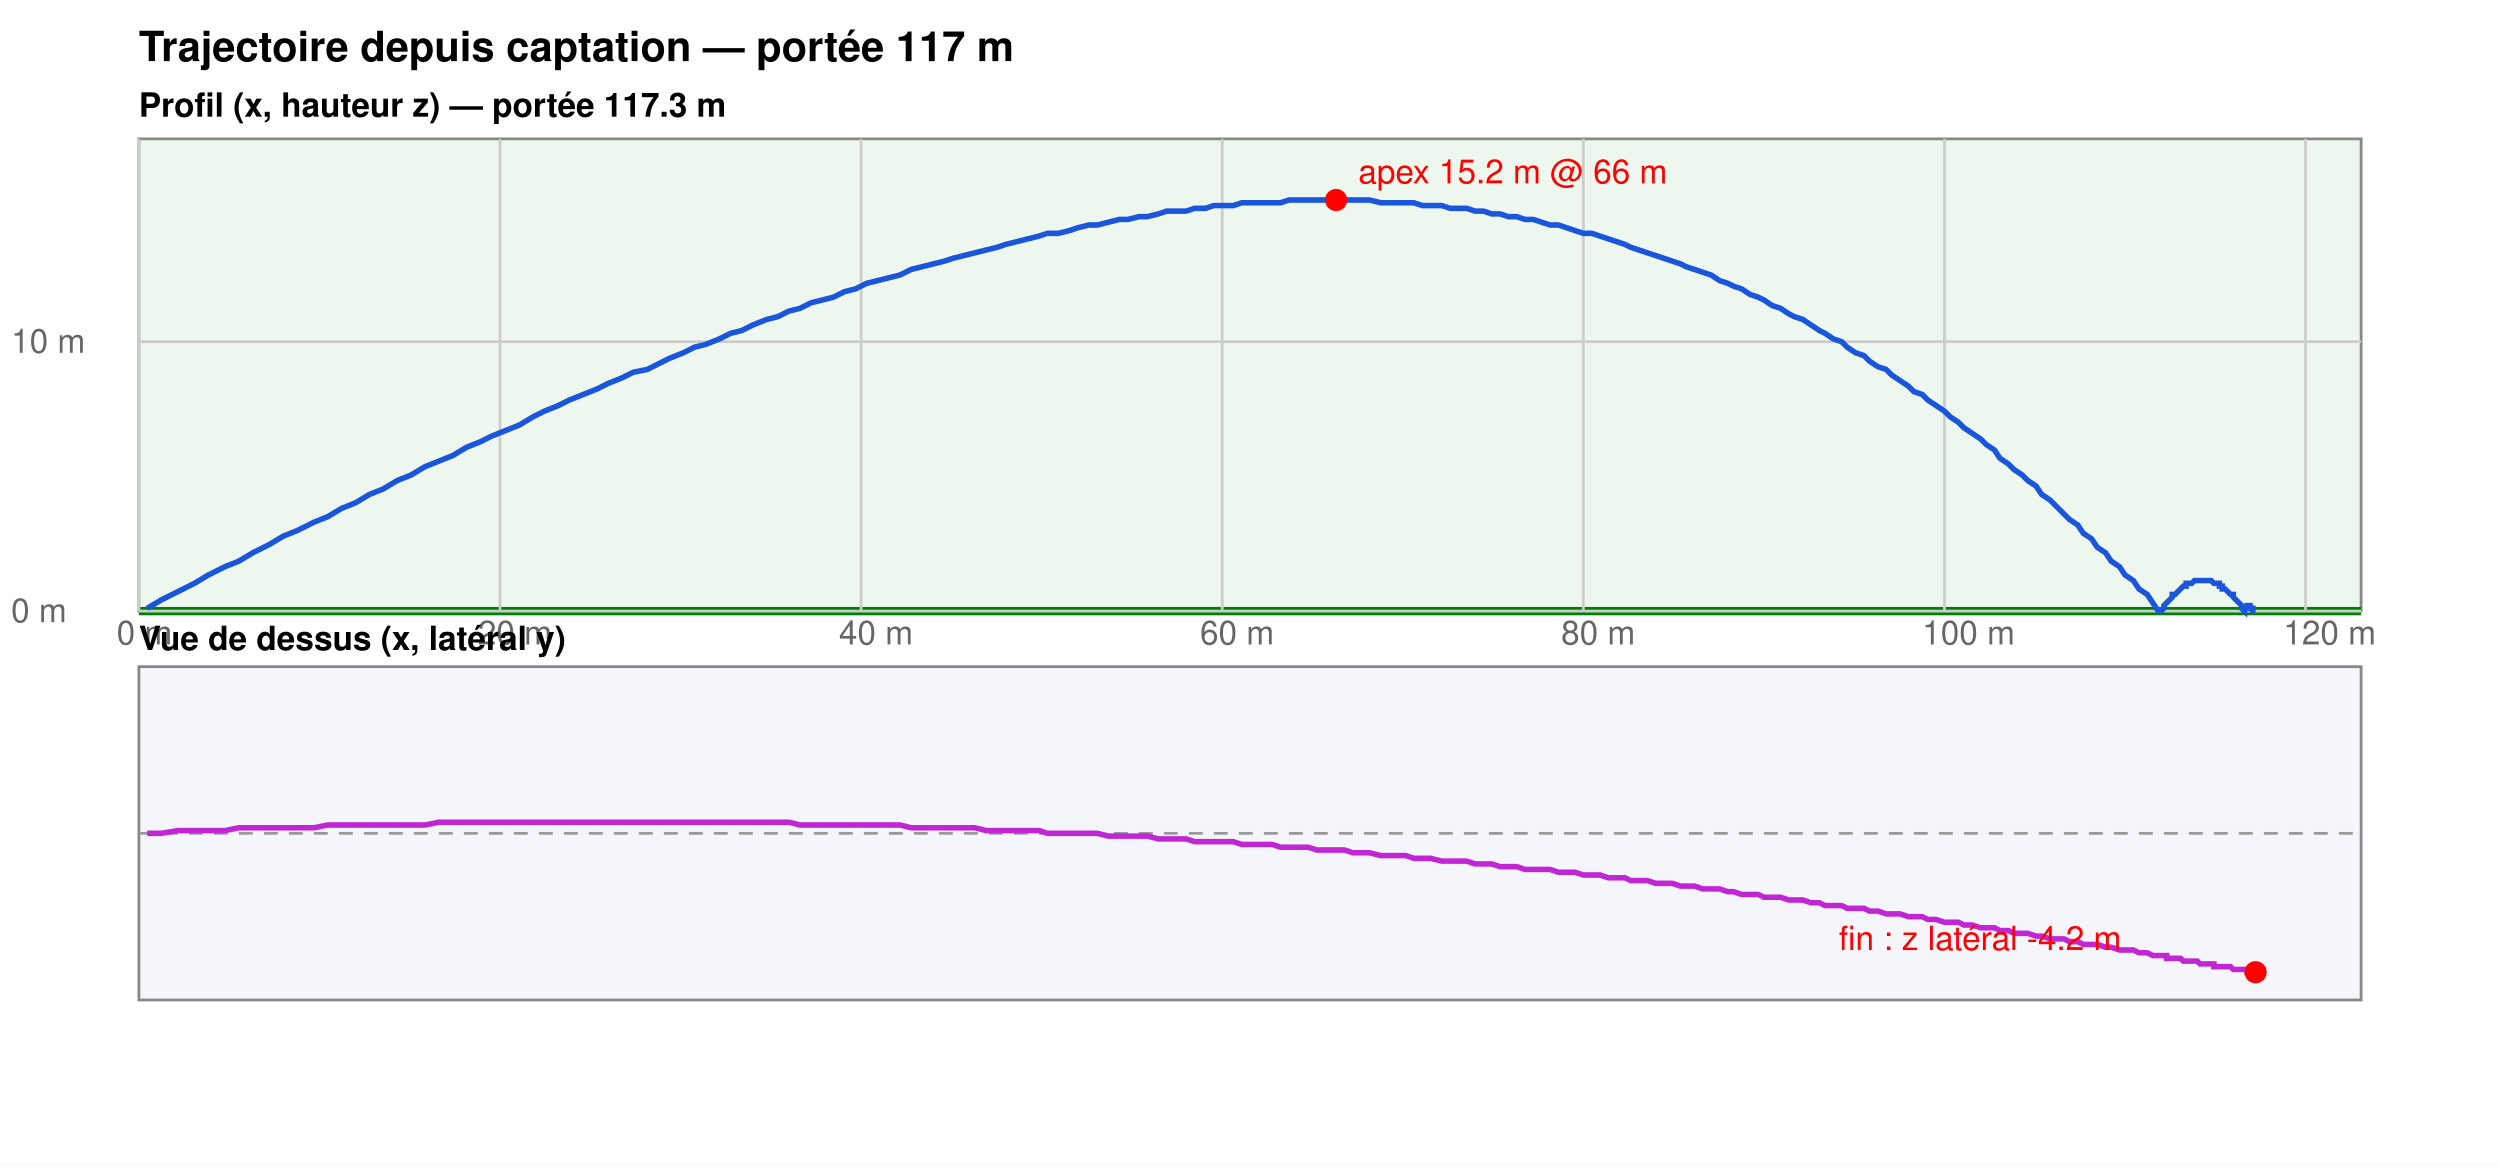
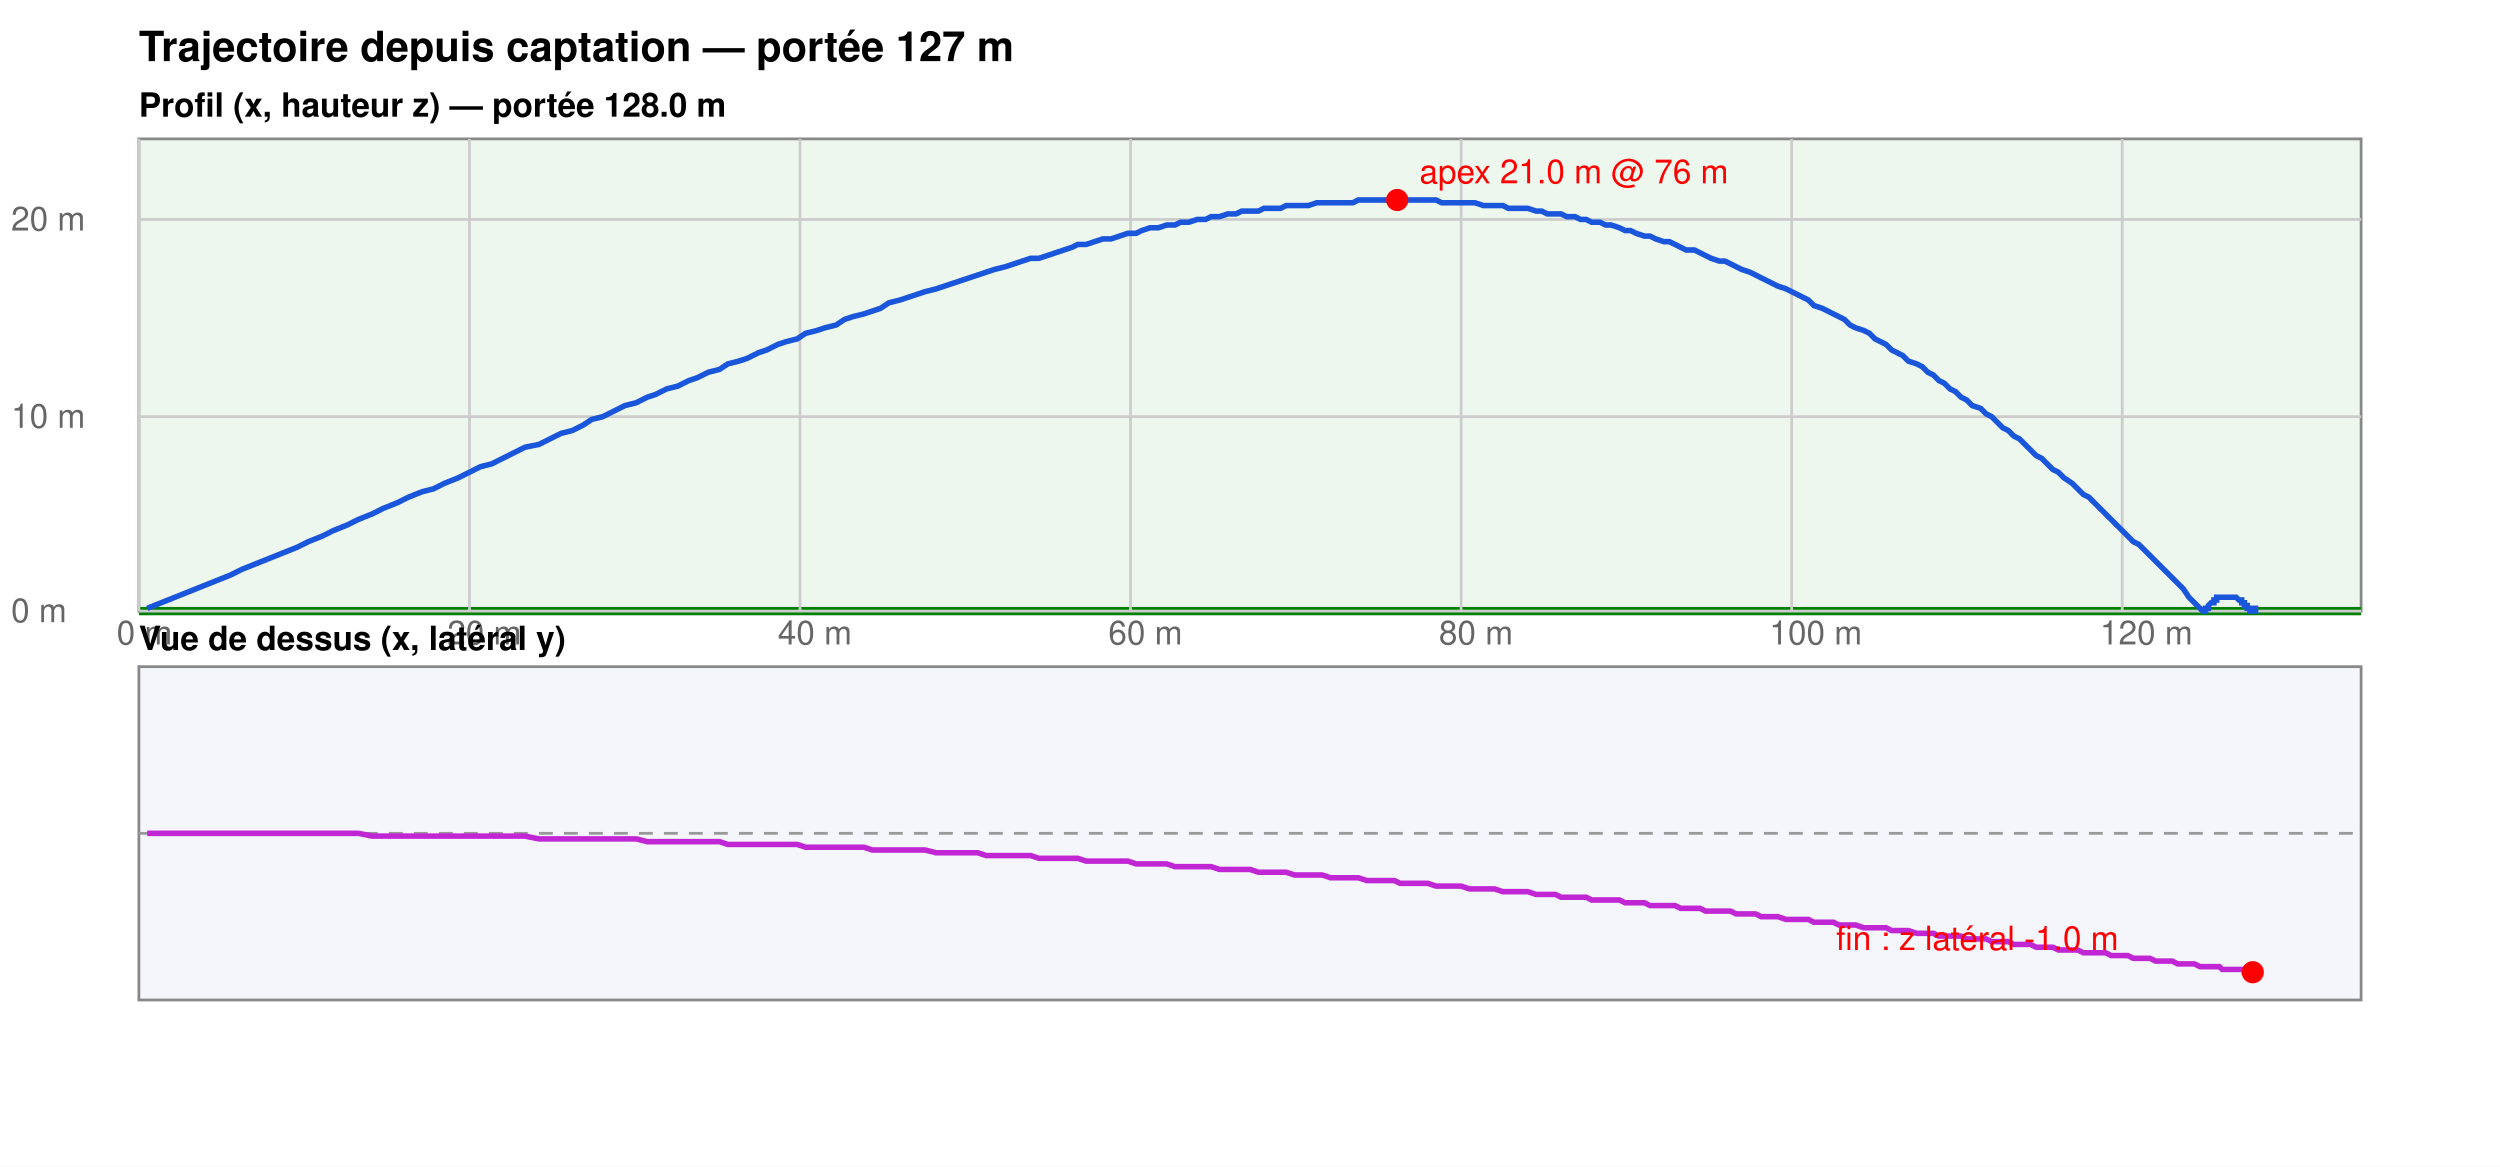
<svg xmlns="http://www.w3.org/2000/svg" width="900" height="420" font-family="Helvetica" font-size="12">
  <rect width="900" height="420" fill="white" />
-   <text x="50" y="22" font-size="15" font-weight="bold">Trajectoire depuis captation — portée 117 m</text>
+   <text x="50" y="22" font-size="15" font-weight="bold">Trajectoire depuis captation — portée 127 m</text>
  <rect x="50" y="50" width="800" height="170" fill="#eef7ee" stroke="#888" />
  <line x1="50" y1="220" x2="850" y2="220" stroke="green" stroke-width="3" />
  <line x1="50" y1="220" x2="50" y2="50" stroke="#ccc" />
  <text x="42" y="232" fill="#666">0 m</text>
-   <line x1="180" y1="220" x2="180" y2="50" stroke="#ccc" />
-   <text x="172" y="232" fill="#666">20 m</text>
-   <line x1="310" y1="220" x2="310" y2="50" stroke="#ccc" />
-   <text x="302" y="232" fill="#666">40 m</text>
-   <line x1="440" y1="220" x2="440" y2="50" stroke="#ccc" />
-   <text x="432" y="232" fill="#666">60 m</text>
-   <line x1="570" y1="220" x2="570" y2="50" stroke="#ccc" />
-   <text x="562" y="232" fill="#666">80 m</text>
-   <line x1="700" y1="220" x2="700" y2="50" stroke="#ccc" />
-   <text x="692" y="232" fill="#666">100 m</text>
-   <line x1="830" y1="220" x2="830" y2="50" stroke="#ccc" />
-   <text x="822" y="232" fill="#666">120 m</text>
+   <line x1="169" y1="220" x2="169" y2="50" stroke="#ccc" />
+   <text x="161" y="232" fill="#666">20 m</text>
+   <line x1="288" y1="220" x2="288" y2="50" stroke="#ccc" />
+   <text x="280" y="232" fill="#666">40 m</text>
+   <line x1="407" y1="220" x2="407" y2="50" stroke="#ccc" />
+   <text x="399" y="232" fill="#666">60 m</text>
+   <line x1="526" y1="220" x2="526" y2="50" stroke="#ccc" />
+   <text x="518" y="232" fill="#666">80 m</text>
+   <line x1="645" y1="220" x2="645" y2="50" stroke="#ccc" />
+   <text x="637" y="232" fill="#666">100 m</text>
+   <line x1="764" y1="220" x2="764" y2="50" stroke="#ccc" />
+   <text x="756" y="232" fill="#666">120 m</text>
  <line x1="50" y1="220" x2="850" y2="220" stroke="#ccc" />
  <text x="4" y="224" fill="#666">0 m</text>
-   <line x1="50" y1="123" x2="850" y2="123" stroke="#ccc" />
-   <text x="4" y="127" fill="#666">10 m</text>
-   <polyline fill="none" stroke="#1a56db" stroke-width="2" points="53,219 58,216 64,213 70,210 75,207 81,204 86,202 91,199 97,196 102,193 107,191 113,188 118,186 123,183 128,181 133,178 138,176 143,173 148,171 153,168 158,166 163,164 168,161 173,159 177,157 182,155 187,153 192,150 196,148 201,146 205,144 210,142 215,140 219,138 224,136 228,134 233,133 237,131 241,129 246,127 250,125 254,124 259,122 263,120 267,119 271,117 276,115 280,114 284,112 288,111 292,109 296,108 300,107 304,105 308,104 312,102 316,101 320,100 324,99 328,97 332,96 336,95 340,94 343,93 347,92 351,91 355,90 359,89 362,88 366,87 370,86 374,85 377,84 381,84 385,83 388,82 392,81 395,81 399,80 403,79 406,79 410,78 413,78 417,77 420,76 424,76 427,76 430,75 434,75 437,74 441,74 444,74 447,73 451,73 454,73 458,73 461,73 464,72 467,72 471,72 474,72 477,72 481,72 484,72 487,72 490,72 493,72 497,73 500,73 503,73 506,73 509,73 512,74 515,74 519,74 522,75 525,75 528,75 531,76 534,76 537,77 540,77 543,78 546,78 549,79 552,79 555,80 558,81 561,81 564,82 567,83 570,84 573,84 576,85 579,86 582,87 585,88 587,89 590,90 593,91 596,92 599,93 602,94 605,95 607,96 610,97 613,98 616,99 619,101 622,102 624,103 627,104 630,106 633,107 635,108 638,110 641,111 644,113 646,114 649,115 652,117 655,119 657,120 660,122 663,123 665,125 668,127 671,128 673,130 676,132 679,133 681,135 684,137 687,139 689,141 692,142 694,144 697,146 700,148 702,150 705,152 707,154 710,156 713,158 715,160 718,162 720,165 723,167 725,169 728,171 730,173 733,175 735,178 738,180 740,182 743,185 745,187 748,189 750,192 753,194 755,197 758,199 760,202 763,204 765,207 768,209 770,212 773,214 775,217 777,220 778,220 779,219 779,218 780,217 780,217 781,216 782,215 782,214 783,214 784,213 784,213 785,212 785,212 786,211 787,211 787,210 788,210 789,210 789,210 790,209 791,209 791,209 792,209 792,209 793,209 794,209 794,209 795,209 796,209 796,209 797,210 797,210 798,210 799,210 799,211 800,211 800,212 801,212 802,213 802,213 803,214 804,214 804,215 805,216 805,216 806,217 807,218 807,219 808,220 808,220 808,220 808,219 809,219 809,219 809,219 809,219 809,218 809,218 810,218 810,218 810,218 810,218 810,218 810,219 811,219 811,219 811,219 811,219 811,220 811,220 811,220 811,220 811,220 811,220 811,220 811,220 811,220 811,220 811,220 811,220 811,220 812,220 812,220 812,220 812,220 812,220 812,220 812,220 812,220 812,220 812,220 812,220 812,220 812,220 812,220 812,220 812,220 812,220 812,220 812,220 812,220 812,220 812,220 812,220 812,220 812,220 812,220 812,220 812,220 812,220 812,220 812,220 812,220 812,220 812,220 812,220 812,220 812,220 812,220 812,220 812,220 812,220 812,220 812,220 812,220 812,220 812,220 812,220 812,220 812,220 812,220 812,220 812,220 812,220 812,220 812,220 812,220 " />
-   <circle cx="481" cy="72" r="4" fill="red" />
-   <text x="489" y="66" fill="red">apex 15.2 m @ 66 m</text>
-   <text x="50" y="42" font-weight="bold">Profil (x, hauteur z) — portée 117.3 m</text>
+   <line x1="50" y1="150" x2="850" y2="150" stroke="#ccc" />
+   <text x="4" y="154" fill="#666">10 m</text>
+   <line x1="50" y1="79" x2="850" y2="79" stroke="#ccc" />
+   <text x="4" y="83" fill="#666">20 m</text>
+   <polyline fill="none" stroke="#1a56db" stroke-width="2" points="53,219 58,217 63,215 68,213 73,211 78,209 83,207 87,205 92,203 97,201 102,199 107,197 111,195 116,193 120,191 125,189 129,187 134,185 138,183 143,181 147,179 152,177 156,176 160,174 165,172 169,170 173,168 177,167 181,165 185,163 189,161 194,160 198,158 202,156 206,155 210,153 213,151 217,150 221,148 225,146 229,145 233,143 236,142 240,140 244,139 248,137 251,136 255,134 259,133 262,131 266,130 269,129 273,127 276,126 280,124 283,123 287,122 290,120 294,119 297,118 301,117 304,115 307,114 311,113 314,112 317,111 320,109 324,108 327,107 330,106 333,105 337,104 340,103 343,102 346,101 349,100 352,99 355,98 358,97 362,96 365,95 368,94 371,93 374,93 377,92 380,91 383,90 386,89 388,88 391,88 394,87 397,86 400,86 403,85 406,84 409,84 411,83 414,82 417,82 420,81 423,81 425,80 428,80 431,79 434,79 436,78 439,78 442,77 445,77 447,76 450,76 453,76 455,75 458,75 461,75 463,74 466,74 468,74 471,74 474,73 476,73 479,73 481,73 484,73 487,73 489,72 492,72 494,72 497,72 499,72 502,72 504,72 507,72 509,72 512,72 514,72 517,72 519,73 521,73 524,73 526,73 529,73 531,73 534,74 536,74 538,74 541,74 543,75 545,75 548,75 550,75 553,76 555,76 557,77 560,77 562,77 564,78 567,78 569,79 571,79 573,80 576,80 578,81 580,81 583,82 585,83 587,83 589,84 592,85 594,85 596,86 599,87 601,87 603,88 605,89 607,90 610,90 612,91 614,92 616,93 619,94 621,94 623,95 625,96 627,97 630,98 632,99 634,100 636,101 638,102 640,103 643,104 645,105 647,106 649,107 651,108 653,110 656,111 658,112 660,113 662,114 664,115 666,117 668,118 671,119 673,120 675,122 677,123 679,124 681,126 683,127 685,128 687,130 690,131 692,132 694,134 696,135 698,137 700,138 702,140 704,141 706,143 708,144 710,146 713,147 715,149 717,150 719,152 721,154 723,155 725,157 727,158 729,160 731,162 733,164 735,165 737,167 739,169 741,170 743,172 746,174 748,176 750,178 752,179 754,181 756,183 758,185 760,187 762,189 764,191 766,193 768,195 770,196 772,198 774,200 776,202 778,204 780,206 782,208 784,210 786,212 788,215 790,217 792,219 793,220 794,220 794,219 795,219 795,218 795,218 796,217 796,217 797,217 797,216 798,216 798,216 798,215 799,215 799,215 800,215 800,215 801,215 801,215 801,215 802,215 802,215 803,215 803,215 803,215 804,215 804,215 805,215 805,215 806,216 806,216 806,216 807,216 807,217 808,217 808,217 808,218 809,218 809,219 810,219 810,220 810,220 810,220 810,220 811,220 811,219 811,219 811,219 811,219 811,219 811,219 811,219 811,219 811,219 812,219 812,219 812,220 812,220 812,220 812,220 812,220 812,220 812,220 812,220 812,220 812,220 812,220 812,220 812,220 812,220 812,220 812,220 812,220 812,220 812,220 812,220 812,220 812,220 812,220 812,220 812,220 812,220 812,220 812,220 812,220 812,220 812,220 812,220 812,220 812,220 812,220 812,220 812,220 812,220 812,220 812,220 812,220 811,220 811,220 811,220 811,220 811,220 811,220 811,220 811,220 811,220 811,220 811,220 811,220 811,220 811,220 811,220 811,220 811,220 811,220 811,220 811,220 811,220 811,220 811,220 811,220 811,220 811,220 811,220 811,220 811,220 811,220 811,220 811,220 811,220 811,220 811,220 811,220 811,220 811,220 811,220 811,220 811,220 811,220 811,220 811,220 811,220 811,220 811,220 811,220 811,220 811,220 811,220 811,220 811,220 811,220 811,220 811,220 811,220 811,220 811,220 811,220 811,220 811,220 811,220 811,220 811,220 811,220 811,220 811,220 811,220 811,220 811,220 811,220 811,220 811,220 811,220 811,220 811,220 811,220 811,220 811,220 811,220 811,220 811,220 811,220 811,220 811,220 811,220 811,220 811,220 811,220 811,220 811,220 811,220 811,220 811,220 811,220 811,220 811,220 811,220 811,220 811,220 811,220 811,220 811,220 811,220 811,220 811,220 811,220 811,220 811,220 811,220 811,220 811,220 811,220 811,220 811,220 811,220 811,220 811,220 811,220 811,220 811,220 811,220 811,220 811,220 811,220 811,220 811,220 811,220 811,220 811,220 811,220 811,220 811,220 811,220 811,220 811,220 811,220 811,220 811,220 811,220 811,220 811,220 811,220 811,220 811,220 811,220 811,220 811,220 811,220 811,220 811,220 811,220 811,220 811,220 811,220 811,220 811,220 811,220 811,220 811,220 811,220 811,220 811,220 811,220 811,220 811,220 811,220 811,220 811,220 811,220 811,220 811,220 811,220 811,220 811,220 811,220 811,220 811,220 811,220 811,220 811,220 811,220 811,220 811,220 811,220 811,220 811,220 811,220 811,220 811,220 811,220 811,220 811,220 811,220 811,220 811,220 811,220 811,220 811,220 811,220 811,220 811,220 811,220 811,220 811,220 811,220 811,220 811,220 811,220 811,220 811,220 811,220 811,220 811,220 811,220 811,220 811,220 811,220 811,220 811,220 811,220 811,220 811,220 811,220 811,220 811,220 811,220 811,220 811,220 811,220 811,220 811,220 811,220 811,220 811,220 811,220 811,220 811,220 811,220 811,220 811,220 811,220 811,220 811,220 811,220 811,220 811,220 811,220 811,220 811,220 811,220 811,220 811,220 811,220 811,220 811,220 811,220 811,220 811,220 811,220 811,220 811,220 811,220 811,220 811,220 811,220 811,220 811,220 811,220 811,220 811,220 811,220 811,220 811,220 811,220 811,220 811,220 811,220 811,220 811,220 811,220 811,220 811,220 811,220 811,220 811,220 811,220 811,220 811,220 811,220 811,220 811,220 811,220 811,220 811,220 811,220 811,220 811,220 811,220 811,220 811,220 811,220 811,220 811,220 811,220 811,220 811,220 811,220 811,220 811,220 811,220 811,220 811,220 811,220 811,220 811,220 811,220 811,220 811,220 811,220 811,220 811,220 811,220 811,220 811,220 811,220 811,220 811,220 811,220 811,220 811,220 811,220 811,220 811,220 811,220 811,220 811,220 811,220 811,220 811,220 811,220 811,220 811,220 811,220 811,220 811,220 811,220 811,220 811,220 811,220 811,220 811,220 811,220 811,220 811,220 811,220 811,220 811,220 811,220 811,220 811,220 811,220 811,220 811,220 811,220 811,220 811,220 811,220 811,220 811,220 811,220 811,220 811,220 811,220 811,220 811,220 811,220 811,220 811,220 811,220 811,220 811,220 811,220 811,220 811,220 811,220 811,220 811,220 811,220 811,220 811,220 811,220 811,220 811,220 811,220 811,220 811,220 811,220 811,220 811,220 811,220 811,220 811,220 811,220 811,220 811,220 811,220 811,220 811,220 811,220 811,220 811,220 811,220 811,220 811,220 811,220 811,220 811,220 811,220 811,220 811,220 811,220 811,220 811,220 811,220 811,220 811,220 811,220 811,220 811,220 811,220 811,220 811,220 811,220 811,220 811,220 811,220 811,220 811,220 811,220 811,220 811,220 811,220 811,220 811,220 811,220 811,220 811,220 811,220 811,220 811,220 811,220 811,220 811,220 811,220 811,220 811,220 811,220 811,220 811,220 811,220 811,220 811,220 811,220 811,220 811,220 811,220 811,220 811,220 811,220 811,220 811,220 811,220 811,220 811,220 811,220 811,220 811,220 811,220 811,220 811,220 811,220 811,220 811,220 811,220 811,220 811,220 811,220 811,220 811,220 811,220 811,220 811,220 811,220 811,220 811,220 811,220 811,220 811,220 811,220 811,220 811,220 811,220 811,220 811,220 811,220 811,220 811,220 811,220 811,220 811,220 811,220 811,220 811,220 811,220 811,220 811,220 811,220 811,220 811,220 811,220 811,220 811,220 811,220 811,220 811,220 811,220 811,220 811,220 811,220 811,220 811,220 811,220 811,220 811,220 811,220 811,220 811,220 811,220 811,220 811,220 811,220 811,220 811,220 811,220 811,220 811,220 811,220 811,220 811,220 811,220 811,220 811,220 811,220 811,220 811,220 811,220 811,220 811,220 811,220 811,220 811,220 811,220 811,220 811,220 811,220 811,220 811,220 811,220 811,220 811,220 811,220 811,220 811,220 811,220 811,220 811,220 811,220 811,220 811,220 811,220 811,220 811,220 811,220 811,220 811,220 811,220 811,220 811,220 811,220 811,220 811,220 811,220 811,220 811,220 811,220 811,220 811,220 811,220 811,220 811,220 811,220 811,220 811,220 811,220 811,220 811,220 811,220 811,220 811,220 811,220 811,220 811,220 811,220 811,220 811,220 811,220 811,220 811,220 811,220 811,220 811,220 811,220 811,220 811,220 811,220 811,220 811,220 811,220 811,220 811,220 811,220 811,220 811,220 811,220 811,220 811,220 811,220 811,220 811,220 811,220 811,220 811,220 811,220 811,220 811,220 811,220 811,220 811,220 811,220 811,220 811,220 811,220 811,220 811,220 811,220 811,220 811,220 811,220 811,220 811,220 811,220 811,220 811,220 811,220 811,220 811,220 811,220 811,220 811,220 811,220 811,220 811,220 811,220 811,220 811,220 811,220 811,220 811,220 811,220 811,220 811,220 811,220 811,220 811,220 811,220 811,220 811,220 811,220 811,220 811,220 811,220 811,220 811,220 811,220 811,220 811,220 811,220 811,220 811,220 811,220 811,220 811,220 811,220 811,220 811,220 811,220 811,220 811,220 811,220 811,220 811,220 811,220 811,220 811,220 811,220 811,220 811,220 811,220 811,220 811,220 811,220 811,220 811,220 811,220 811,220 811,220 811,220 811,220 811,220 811,220 811,220 811,220 811,220 811,220 811,220 811,220 811,220 811,220 811,220 811,220 811,220 811,220 811,220 811,220 811,220 811,220 811,220 811,220 811,220 811,220 811,220 811,220 811,220 811,220 811,220 811,220 811,220 811,220 811,220 811,220 811,220 811,220 811,220 811,220 811,220 811,220 811,220 811,220 811,220 811,220 811,220 811,220 811,220 811,220 811,220 811,220 811,220 811,220 811,220 811,220 811,220 811,220 811,220 811,220 811,220 811,220 811,220 811,220 811,220 811,220 811,220 811,220 811,220 811,220 811,220 811,220 811,220 811,220 811,220 811,220 811,220 811,220 811,220 811,220 811,220 811,220 811,220 811,220 811,220 811,220 811,220 811,220 811,220 811,220 811,220 811,220 811,220 811,220 811,220 811,220 811,220 811,220 811,220 811,220 811,220 811,220 811,220 811,220 811,220 811,220 811,220 811,220 811,220 811,220 811,220 811,220 811,220 811,220 811,220 811,220 811,220 811,220 811,220 811,220 811,220 811,220 811,220 811,220 811,220 811,220 811,220 811,220 811,220 811,220 811,220 811,220 811,220 811,220 811,220 811,220 811,220 " />
+   <circle cx="503" cy="72" r="4" fill="red" />
+   <text x="511" y="66" fill="red">apex 21.0 m @ 76 m</text>
+   <text x="50" y="42" font-weight="bold">Profil (x, hauteur z) — portée 128.0 m</text>
  <rect x="50" y="240" width="800" height="120" fill="#f4f6fb" stroke="#888" />
  <line x1="50" y1="300" x2="850" y2="300" stroke="#999" stroke-dasharray="5,4" />
-   <polyline fill="none" stroke="#c026d3" stroke-width="2" points="53,300 58,300 64,299 70,299 75,299 81,299 86,298 91,298 97,298 102,298 107,298 113,298 118,297 123,297 128,297 133,297 138,297 143,297 148,297 153,297 158,296 163,296 168,296 173,296 177,296 182,296 187,296 192,296 196,296 201,296 205,296 210,296 215,296 219,296 224,296 228,296 233,296 237,296 241,296 246,296 250,296 254,296 259,296 263,296 267,296 271,296 276,296 280,296 284,296 288,297 292,297 296,297 300,297 304,297 308,297 312,297 316,297 320,297 324,297 328,298 332,298 336,298 340,298 343,298 347,298 351,298 355,299 359,299 362,299 366,299 370,299 374,299 377,300 381,300 385,300 388,300 392,300 395,300 399,301 403,301 406,301 410,301 413,301 417,302 420,302 424,302 427,302 430,303 434,303 437,303 441,303 444,303 447,304 451,304 454,304 458,304 461,305 464,305 467,305 471,305 474,306 477,306 481,306 484,306 487,307 490,307 493,307 497,308 500,308 503,308 506,308 509,309 512,309 515,309 519,310 522,310 525,310 528,310 531,311 534,311 537,311 540,312 543,312 546,312 549,313 552,313 555,313 558,313 561,314 564,314 567,314 570,315 573,315 576,315 579,316 582,316 585,316 587,317 590,317 593,317 596,318 599,318 602,318 605,319 607,319 610,319 613,320 616,320 619,320 622,321 624,321 627,322 630,322 633,322 635,323 638,323 641,323 644,324 646,324 649,324 652,325 655,325 657,326 660,326 663,326 665,327 668,327 671,327 673,328 676,328 679,329 681,329 684,329 687,330 689,330 692,330 694,331 697,331 700,332 702,332 705,332 707,333 710,333 713,334 715,334 718,334 720,335 723,335 725,336 728,336 730,336 733,337 735,337 738,338 740,338 743,338 745,339 748,339 750,340 753,340 755,340 758,341 760,341 763,342 765,342 768,342 770,343 773,343 775,344 777,344 778,344 779,344 779,344 780,344 780,345 781,345 782,345 782,345 783,345 784,345 784,345 785,345 785,345 786,346 787,346 787,346 788,346 789,346 789,346 790,346 791,346 791,346 792,347 792,347 793,347 794,347 794,347 795,347 796,347 796,347 797,347 797,348 798,348 799,348 799,348 800,348 800,348 801,348 802,348 802,348 803,348 804,349 804,349 805,349 805,349 806,349 807,349 807,349 808,349 808,349 808,349 808,349 809,349 809,349 809,349 809,350 809,350 809,350 810,350 810,350 810,350 810,350 810,350 810,350 811,350 811,350 811,350 811,350 811,350 811,350 811,350 811,350 811,350 811,350 811,350 811,350 811,350 811,350 811,350 811,350 811,350 812,350 812,350 812,350 812,350 812,350 812,350 812,350 812,350 812,350 812,350 812,350 812,350 812,350 812,350 812,350 812,350 812,350 812,350 812,350 812,350 812,350 812,350 812,350 812,350 812,350 812,350 812,350 812,350 812,350 812,350 812,350 812,350 812,350 812,350 812,350 812,350 812,350 812,350 812,350 812,350 812,350 812,350 812,350 812,350 812,350 812,350 812,350 812,350 812,350 812,350 812,350 812,350 812,350 812,350 812,350 812,350 " />
-   <circle cx="812" cy="350" r="4" fill="red" />
-   <text x="662" y="342" fill="red">fin : z latéral -4.2 m</text>
+   <polyline fill="none" stroke="#c026d3" stroke-width="2" points="53,300 58,300 63,300 68,300 73,300 78,300 83,300 87,300 92,300 97,300 102,300 107,300 111,300 116,300 120,300 125,300 129,300 134,301 138,301 143,301 147,301 152,301 156,301 160,301 165,301 169,301 173,301 177,301 181,301 185,301 189,301 194,302 198,302 202,302 206,302 210,302 213,302 217,302 221,302 225,302 229,302 233,303 236,303 240,303 244,303 248,303 251,303 255,303 259,303 262,304 266,304 269,304 273,304 276,304 280,304 283,304 287,304 290,305 294,305 297,305 301,305 304,305 307,305 311,305 314,306 317,306 320,306 324,306 327,306 330,306 333,306 337,307 340,307 343,307 346,307 349,307 352,307 355,308 358,308 362,308 365,308 368,308 371,308 374,309 377,309 380,309 383,309 386,309 388,309 391,310 394,310 397,310 400,310 403,310 406,310 409,311 411,311 414,311 417,311 420,311 423,312 425,312 428,312 431,312 434,312 436,312 439,313 442,313 445,313 447,313 450,313 453,314 455,314 458,314 461,314 463,314 466,315 468,315 471,315 474,315 476,315 479,316 481,316 484,316 487,316 489,316 492,317 494,317 497,317 499,317 502,317 504,318 507,318 509,318 512,318 514,318 517,319 519,319 521,319 524,319 526,319 529,320 531,320 534,320 536,320 538,320 541,321 543,321 545,321 548,321 550,321 553,322 555,322 557,322 560,322 562,323 564,323 567,323 569,323 571,323 573,324 576,324 578,324 580,324 583,324 585,325 587,325 589,325 592,325 594,326 596,326 599,326 601,326 603,326 605,327 607,327 610,327 612,327 614,328 616,328 619,328 621,328 623,328 625,329 627,329 630,329 632,329 634,330 636,330 638,330 640,330 643,331 645,331 647,331 649,331 651,331 653,332 656,332 658,332 660,332 662,333 664,333 666,333 668,333 671,334 673,334 675,334 677,334 679,334 681,335 683,335 685,335 687,335 690,336 692,336 694,336 696,336 698,337 700,337 702,337 704,337 706,337 708,338 710,338 713,338 715,338 717,339 719,339 721,339 723,339 725,340 727,340 729,340 731,340 733,341 735,341 737,341 739,341 741,342 743,342 746,342 748,342 750,343 752,343 754,343 756,343 758,343 760,344 762,344 764,344 766,344 768,345 770,345 772,345 774,345 776,346 778,346 780,346 782,346 784,347 786,347 788,347 790,347 792,348 793,348 794,348 794,348 795,348 795,348 795,348 796,348 796,348 797,348 797,348 798,348 798,348 798,348 799,348 799,348 800,349 800,349 801,349 801,349 801,349 802,349 802,349 803,349 803,349 803,349 804,349 804,349 805,349 805,349 806,349 806,349 806,349 807,349 807,349 808,349 808,350 808,350 809,350 809,350 810,350 810,350 810,350 810,350 810,350 811,350 811,350 811,350 811,350 811,350 811,350 811,350 811,350 811,350 811,350 812,350 812,350 812,350 812,350 812,350 812,350 812,350 812,350 812,350 812,350 812,350 812,350 812,350 812,350 812,350 812,350 812,350 812,350 812,350 812,350 812,350 812,350 812,350 812,350 812,350 812,350 812,350 812,350 812,350 812,350 812,350 812,350 812,350 812,350 812,350 812,350 812,350 812,350 812,350 812,350 812,350 812,350 812,350 811,350 811,350 811,350 811,350 811,350 811,350 811,350 811,350 811,350 811,350 811,350 811,350 811,350 811,350 811,350 811,350 811,350 811,350 811,350 811,350 811,350 811,350 811,350 811,350 811,350 811,350 811,350 811,350 811,350 811,350 811,350 811,350 811,350 811,350 811,350 811,350 811,350 811,350 811,350 811,350 811,350 811,350 811,350 811,350 811,350 811,350 811,350 811,350 811,350 811,350 811,350 811,350 811,350 811,350 811,350 811,350 811,350 811,350 811,350 811,350 811,350 811,350 811,350 811,350 811,350 811,350 811,350 811,350 811,350 811,350 811,350 811,350 811,350 811,350 811,350 811,350 811,350 811,350 811,350 811,350 811,350 811,350 811,350 811,350 811,350 811,350 811,350 811,350 811,350 811,350 811,350 811,350 811,350 811,350 811,350 811,350 811,350 811,350 811,350 811,350 811,350 811,350 811,350 811,350 811,350 811,350 811,350 811,350 811,350 811,350 811,350 811,350 811,350 811,350 811,350 811,350 811,350 811,350 811,350 811,350 811,350 811,350 811,350 811,350 811,350 811,350 811,350 811,350 811,350 811,350 811,350 811,350 811,350 811,350 811,350 811,350 811,350 811,350 811,350 811,350 811,350 811,350 811,350 811,350 811,350 811,350 811,350 811,350 811,350 811,350 811,350 811,350 811,350 811,350 811,350 811,350 811,350 811,350 811,350 811,350 811,350 811,350 811,350 811,350 811,350 811,350 811,350 811,350 811,350 811,350 811,350 811,350 811,350 811,350 811,350 811,350 811,350 811,350 811,350 811,350 811,350 811,350 811,350 811,350 811,350 811,350 811,350 811,350 811,350 811,350 811,350 811,350 811,350 811,350 811,350 811,350 811,350 811,350 811,350 811,350 811,350 811,350 811,350 811,350 811,350 811,350 811,350 811,350 811,350 811,350 811,350 811,350 811,350 811,350 811,350 811,350 811,350 811,350 811,350 811,350 811,350 811,350 811,350 811,350 811,350 811,350 811,350 811,350 811,350 811,350 811,350 811,350 811,350 811,350 811,350 811,350 811,350 811,350 811,350 811,350 811,350 811,350 811,350 811,350 811,350 811,350 811,350 811,350 811,350 811,350 811,350 811,350 811,350 811,350 811,350 811,350 811,350 811,350 811,350 811,350 811,350 811,350 811,350 811,350 811,350 811,350 811,350 811,350 811,350 811,350 811,350 811,350 811,350 811,350 811,350 811,350 811,350 811,350 811,350 811,350 811,350 811,350 811,350 811,350 811,350 811,350 811,350 811,350 811,350 811,350 811,350 811,350 811,350 811,350 811,350 811,350 811,350 811,350 811,350 811,350 811,350 811,350 811,350 811,350 811,350 811,350 811,350 811,350 811,350 811,350 811,350 811,350 811,350 811,350 811,350 811,350 811,350 811,350 811,350 811,350 811,350 811,350 811,350 811,350 811,350 811,350 811,350 811,350 811,350 811,350 811,350 811,350 811,350 811,350 811,350 811,350 811,350 811,350 811,350 811,350 811,350 811,350 811,350 811,350 811,350 811,350 811,350 811,350 811,350 811,350 811,350 811,350 811,350 811,350 811,350 811,350 811,350 811,350 811,350 811,350 811,350 811,350 811,350 811,350 811,350 811,350 811,350 811,350 811,350 811,350 811,350 811,350 811,350 811,350 811,350 811,350 811,350 811,350 811,350 811,350 811,350 811,350 811,350 811,350 811,350 811,350 811,350 811,350 811,350 811,350 811,350 811,350 811,350 811,350 811,350 811,350 811,350 811,350 811,350 811,350 811,350 811,350 811,350 811,350 811,350 811,350 811,350 811,350 811,350 811,350 811,350 811,350 811,350 811,350 811,350 811,350 811,350 811,350 811,350 811,350 811,350 811,350 811,350 811,350 811,350 811,350 811,350 811,350 811,350 811,350 811,350 811,350 811,350 811,350 811,350 811,350 811,350 811,350 811,350 811,350 811,350 811,350 811,350 811,350 811,350 811,350 811,350 811,350 811,350 811,350 811,350 811,350 811,350 811,350 811,350 811,350 811,350 811,350 811,350 811,350 811,350 811,350 811,350 811,350 811,350 811,350 811,350 811,350 811,350 811,350 811,350 811,350 811,350 811,350 811,350 811,350 811,350 811,350 811,350 811,350 811,350 811,350 811,350 811,350 811,350 811,350 811,350 811,350 811,350 811,350 811,350 811,350 811,350 811,350 811,350 811,350 811,350 811,350 811,350 811,350 811,350 811,350 811,350 811,350 811,350 811,350 811,350 811,350 811,350 811,350 811,350 811,350 811,350 811,350 811,350 811,350 811,350 811,350 811,350 811,350 811,350 811,350 811,350 811,350 811,350 811,350 811,350 811,350 811,350 811,350 811,350 811,350 811,350 811,350 811,350 811,350 811,350 811,350 811,350 811,350 811,350 811,350 811,350 811,350 811,350 811,350 811,350 811,350 811,350 811,350 811,350 811,350 811,350 811,350 811,350 811,350 811,350 811,350 811,350 811,350 811,350 811,350 811,350 811,350 811,350 811,350 811,350 811,350 811,350 811,350 811,350 811,350 811,350 811,350 811,350 811,350 811,350 811,350 811,350 811,350 811,350 811,350 811,350 811,350 811,350 811,350 811,350 811,350 811,350 811,350 811,350 811,350 811,350 811,350 811,350 811,350 811,350 811,350 811,350 811,350 811,350 811,350 811,350 811,350 811,350 811,350 811,350 811,350 811,350 811,350 811,350 811,350 811,350 811,350 811,350 811,350 811,350 811,350 811,350 811,350 811,350 811,350 811,350 811,350 811,350 811,350 811,350 811,350 811,350 811,350 811,350 811,350 811,350 811,350 811,350 811,350 811,350 811,350 811,350 811,350 811,350 811,350 811,350 811,350 811,350 811,350 811,350 811,350 811,350 811,350 811,350 811,350 811,350 811,350 811,350 811,350 811,350 811,350 811,350 811,350 811,350 811,350 811,350 811,350 811,350 811,350 811,350 811,350 811,350 811,350 811,350 811,350 811,350 811,350 811,350 811,350 811,350 811,350 811,350 811,350 811,350 811,350 811,350 811,350 811,350 811,350 811,350 811,350 811,350 811,350 811,350 811,350 811,350 811,350 811,350 811,350 811,350 811,350 811,350 811,350 811,350 811,350 811,350 811,350 811,350 811,350 811,350 811,350 811,350 811,350 811,350 811,350 811,350 811,350 811,350 811,350 811,350 811,350 811,350 811,350 811,350 811,350 811,350 811,350 811,350 811,350 811,350 811,350 811,350 811,350 811,350 811,350 811,350 811,350 811,350 811,350 811,350 811,350 811,350 811,350 811,350 811,350 811,350 811,350 811,350 811,350 811,350 811,350 811,350 811,350 811,350 811,350 811,350 811,350 811,350 811,350 811,350 811,350 811,350 811,350 811,350 811,350 811,350 811,350 811,350 811,350 811,350 811,350 811,350 811,350 811,350 811,350 811,350 811,350 811,350 811,350 811,350 811,350 811,350 811,350 811,350 811,350 811,350 811,350 811,350 811,350 811,350 811,350 811,350 811,350 811,350 811,350 811,350 811,350 811,350 811,350 811,350 811,350 811,350 811,350 811,350 811,350 811,350 811,350 811,350 811,350 811,350 811,350 811,350 811,350 811,350 811,350 811,350 811,350 811,350 811,350 811,350 811,350 811,350 811,350 811,350 811,350 811,350 811,350 811,350 811,350 811,350 811,350 811,350 811,350 811,350 811,350 811,350 811,350 811,350 811,350 811,350 811,350 811,350 811,350 811,350 811,350 811,350 811,350 811,350 811,350 811,350 811,350 811,350 811,350 811,350 811,350 811,350 811,350 811,350 811,350 811,350 811,350 811,350 811,350 811,350 811,350 811,350 " />
+   <circle cx="811" cy="350" r="4" fill="red" />
+   <text x="661" y="342" fill="red">fin : z latéral -1.0 m</text>
  <text x="50" y="234" font-weight="bold">Vue de dessus (x, latéral y)</text>
</svg>
